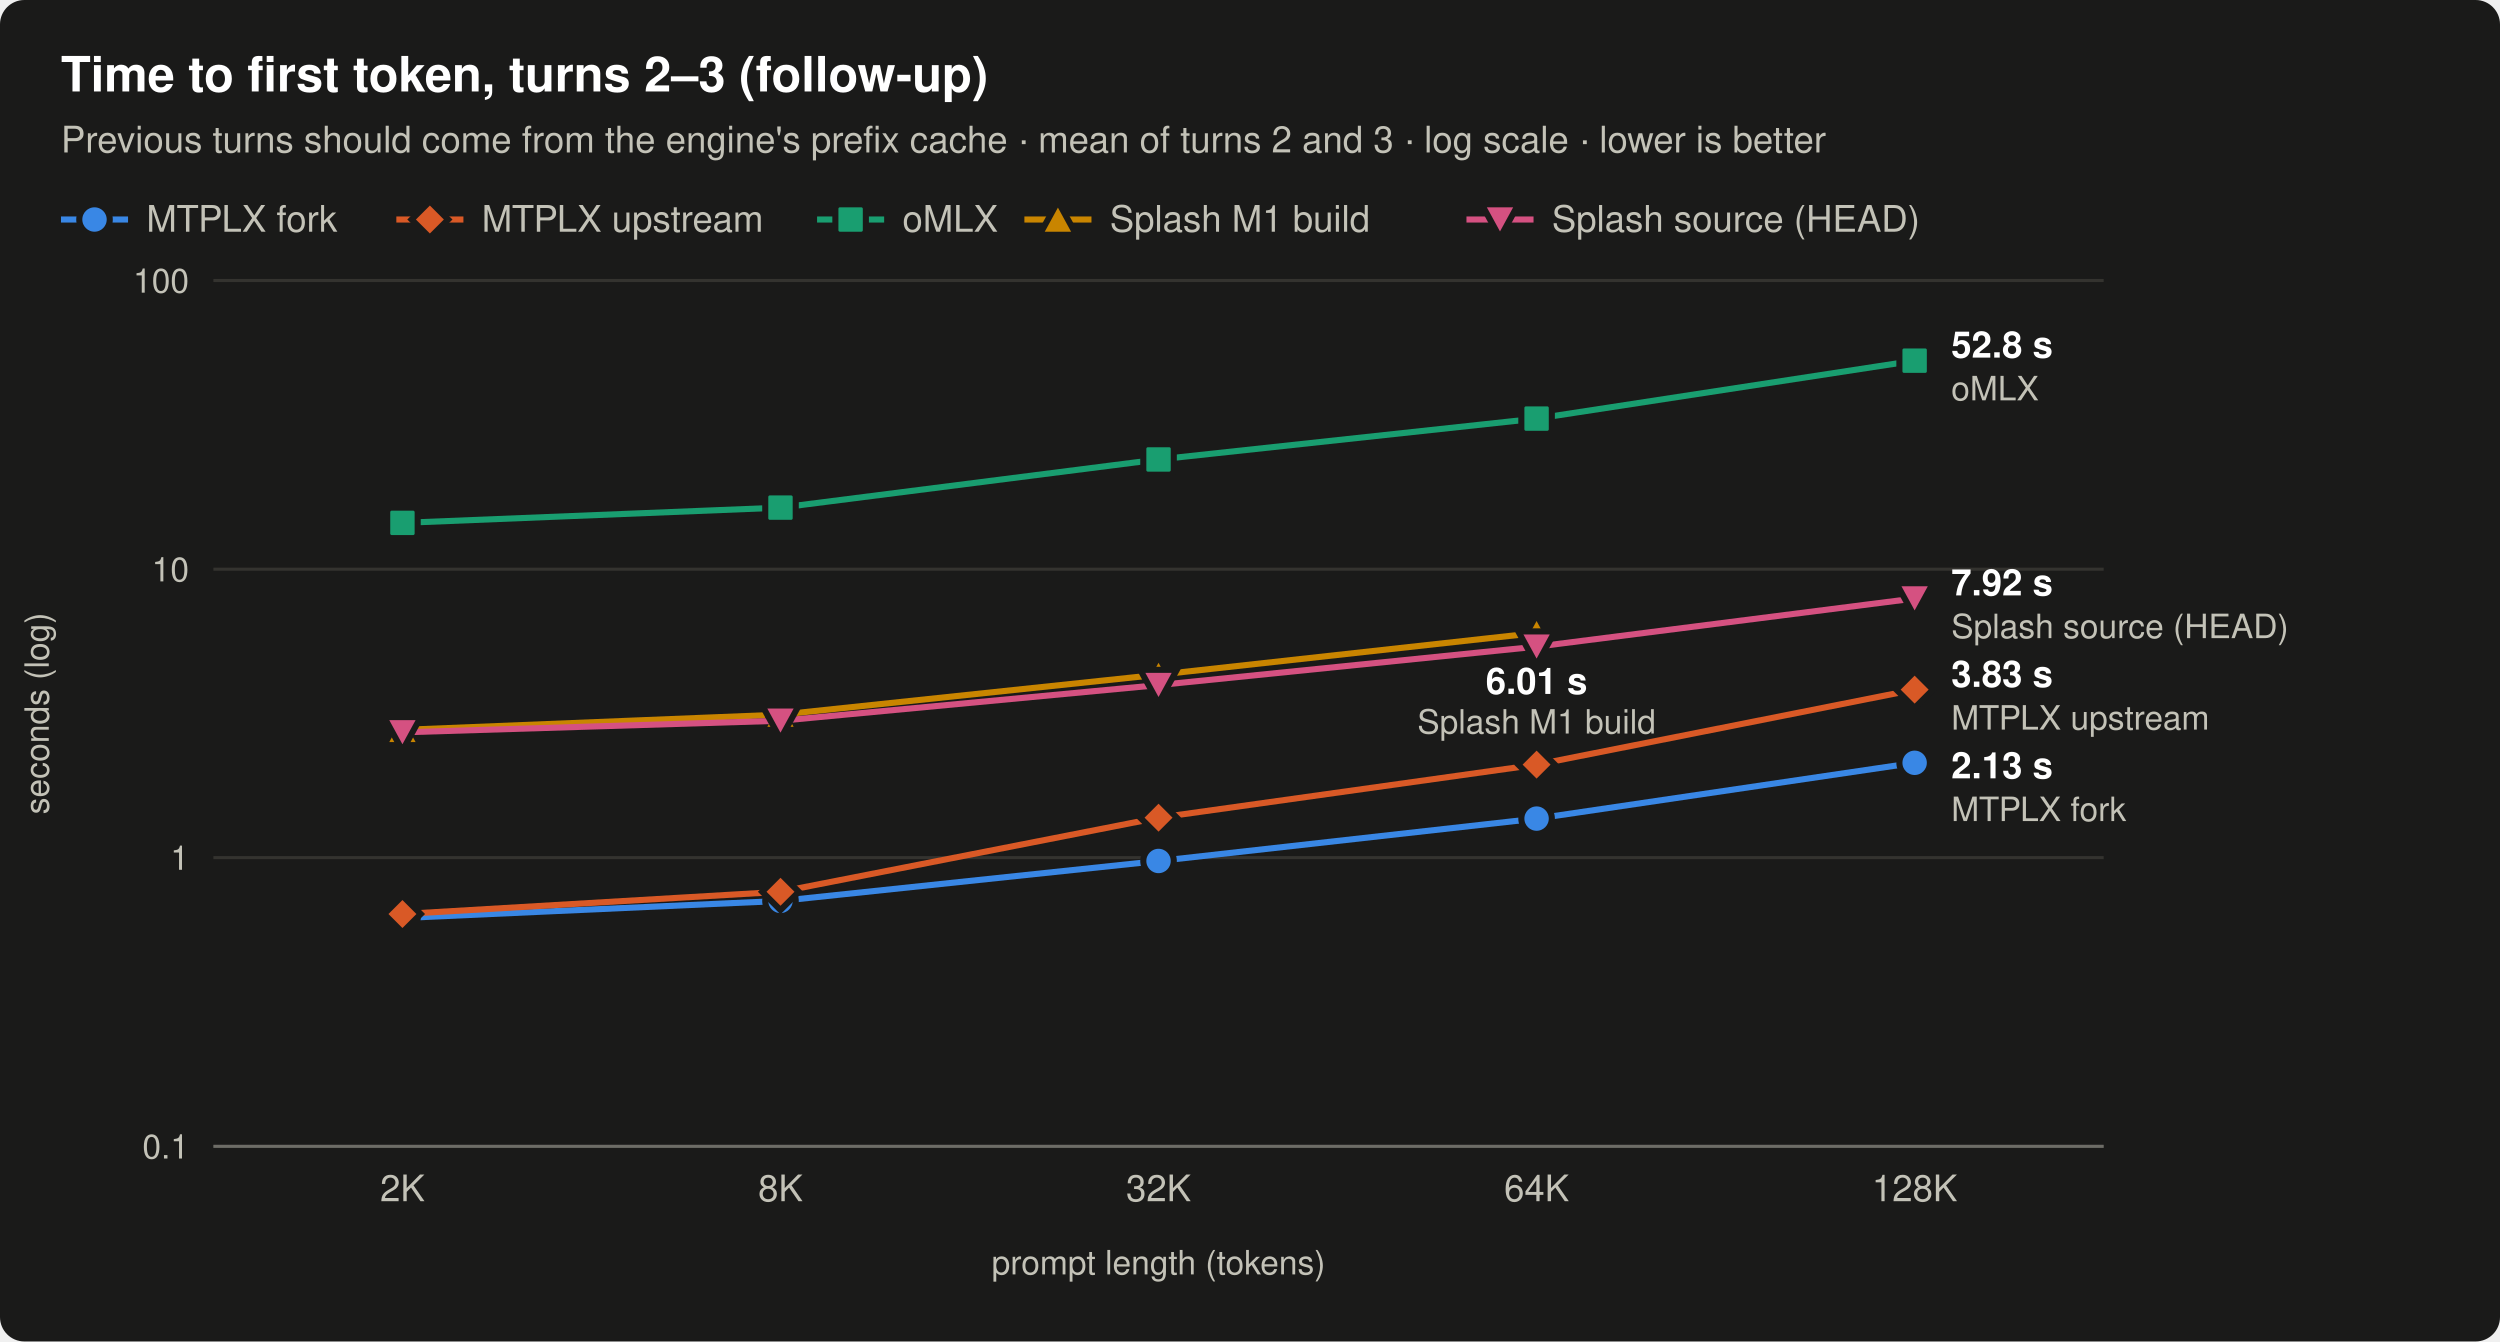
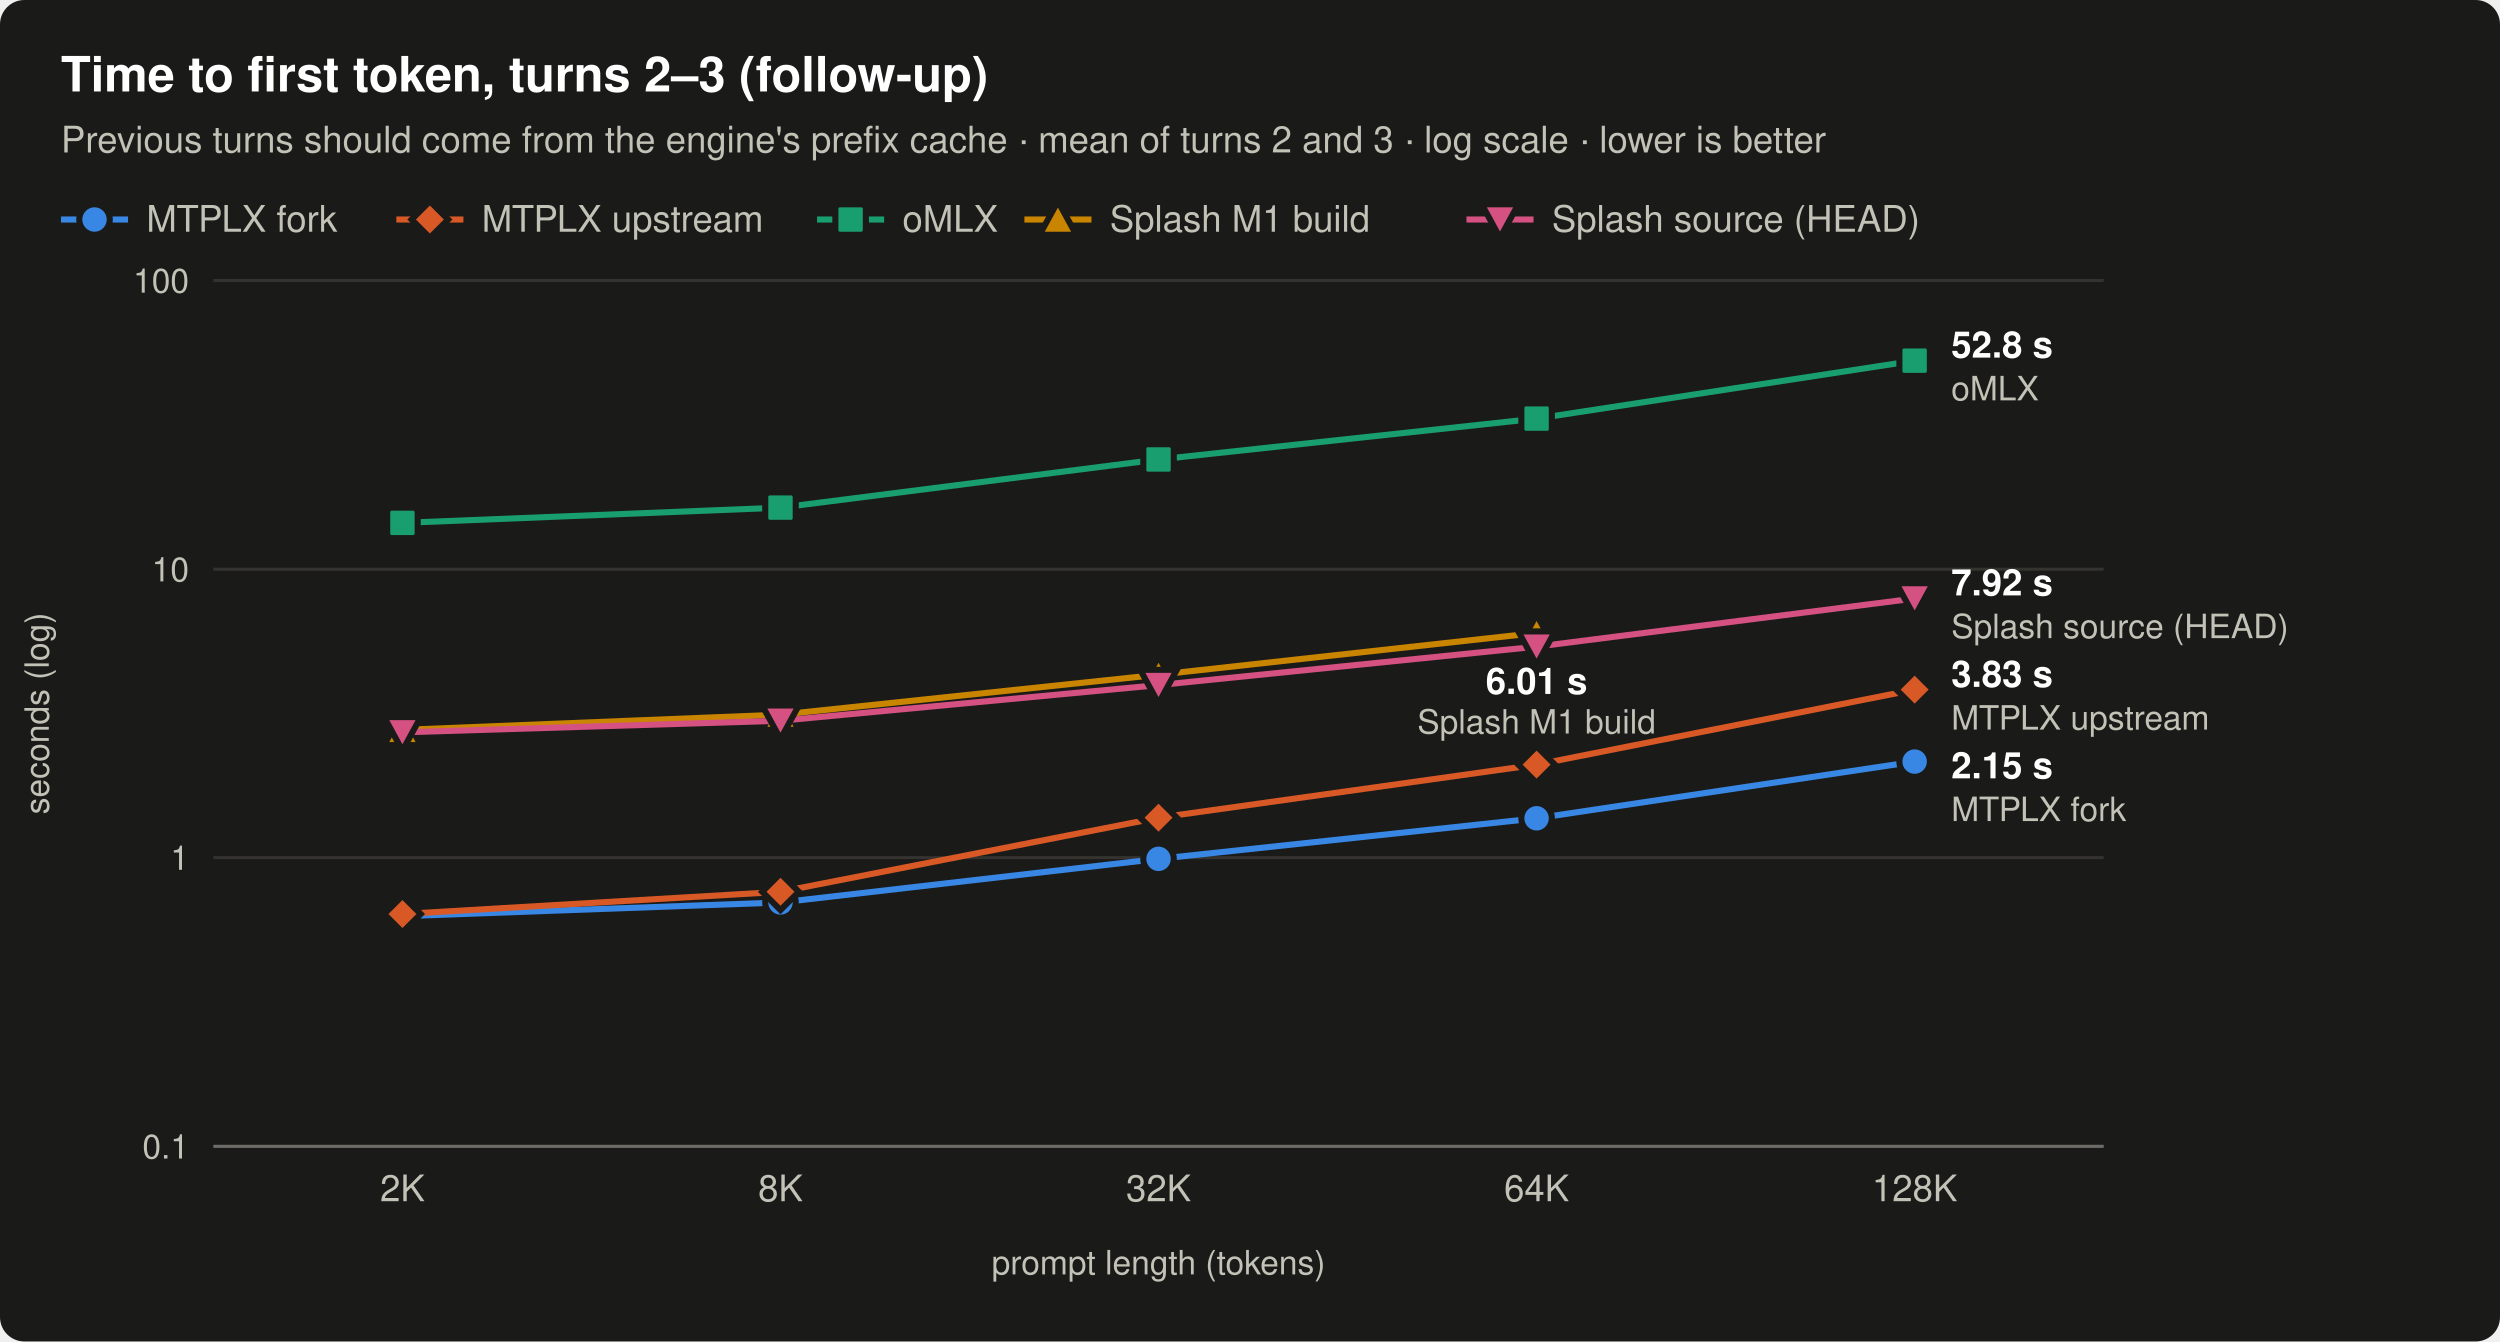
<svg xmlns="http://www.w3.org/2000/svg" viewBox="0 0 820 440" width="820" height="440" role="img" aria-label="Time to first token, turns 2–3 (follow-up)" font-family="-apple-system,BlinkMacSystemFont,Segoe UI,Helvetica,Arial,sans-serif">
  <rect width="820" height="440" rx="8" fill="#1a1a19" />
  <text x="20" y="30" fill="#ffffff" font-size="16" font-weight="600">Time to first token, turns 2–3 (follow-up)</text>
  <text x="20" y="50" fill="#c3c2b7" font-size="12">Previous turns should come from the engine's prefix cache · mean of turns 2 and 3 · log scale · lower is better</text>
  <line x1="20" x2="42" y1="72" y2="72" stroke="#3987e5" stroke-width="2" />
  <circle cx="31" cy="72" r="5" fill="#3987e5" stroke="#1a1a19" stroke-width="2" />
  <text x="48" y="76" fill="#c3c2b7" font-size="12">MTPLX fork</text>
  <line x1="130" x2="152" y1="72" y2="72" stroke="#d95926" stroke-width="2" />
  <path d="M141 66L147 72L141 78L135 72Z" fill="#d95926" stroke="#1a1a19" stroke-width="2" />
  <text x="158" y="76" fill="#c3c2b7" font-size="12">MTPLX upstream</text>
  <line x1="268" x2="290" y1="72" y2="72" stroke="#199e70" stroke-width="2" />
  <rect x="274" y="67" width="10" height="10" rx="1.5" fill="#199e70" stroke="#1a1a19" stroke-width="2" />
  <text x="296" y="76" fill="#c3c2b7" font-size="12">oMLX</text>
  <line x1="336" x2="358" y1="72" y2="72" stroke="#c98500" stroke-width="2" />
  <path d="M347 66L353 77L341 77Z" fill="#c98500" stroke="#1a1a19" stroke-width="2" />
  <text x="364" y="76" fill="#c3c2b7" font-size="12">Splash M1 build</text>
  <line x1="481" x2="503" y1="72" y2="72" stroke="#d55181" stroke-width="2" />
  <path d="M492 78L498 67L486 67Z" fill="#d55181" stroke="#1a1a19" stroke-width="2" />
  <text x="509" y="76" fill="#c3c2b7" font-size="12">Splash source (HEAD)</text>
  <line x1="70" x2="690" y1="376.0" y2="376.0" stroke="#34332f" />
  <text x="62" y="380.0" fill="#c3c2b7" font-size="11" text-anchor="end">0.1</text>
  <line x1="70" x2="690" y1="281.3" y2="281.3" stroke="#34332f" />
  <text x="62" y="285.3" fill="#c3c2b7" font-size="11" text-anchor="end">1</text>
  <line x1="70" x2="690" y1="186.7" y2="186.7" stroke="#34332f" />
  <text x="62" y="190.7" fill="#c3c2b7" font-size="11" text-anchor="end">10</text>
  <line x1="70" x2="690" y1="92.0" y2="92.0" stroke="#34332f" />
  <text x="62" y="96.0" fill="#c3c2b7" font-size="11" text-anchor="end">100</text>
  <line x1="70" x2="690" y1="376" y2="376" stroke="#6d6c66" />
  <text x="132.0" y="394" fill="#c3c2b7" font-size="12" text-anchor="middle">2K</text>
  <text x="256.0" y="394" fill="#c3c2b7" font-size="12" text-anchor="middle">8K</text>
  <text x="380.0" y="394" fill="#c3c2b7" font-size="12" text-anchor="middle">32K</text>
  <text x="504.0" y="394" fill="#c3c2b7" font-size="12" text-anchor="middle">64K</text>
  <text x="628.0" y="394" fill="#c3c2b7" font-size="12" text-anchor="middle">128K</text>
  <text x="380.0" y="418" fill="#c3c2b7" font-size="11" text-anchor="middle">prompt length (tokens)</text>
  <text x="16" y="234.0" fill="#c3c2b7" font-size="11" text-anchor="middle" transform="rotate(-90 16 234.0)">seconds (log)</text>
-   <polyline points="132.0,301.1 256.0,295.5 380.0,282.4 504.0,268.5 628.0,250.2" fill="none" stroke="#3987e5" stroke-width="2" stroke-linejoin="round" />
-   <circle cx="132.0" cy="301.1" r="5" fill="#3987e5" stroke="#1a1a19" stroke-width="2" />
-   <circle cx="256.0" cy="295.5" r="5" fill="#3987e5" stroke="#1a1a19" stroke-width="2" />
-   <circle cx="380.0" cy="282.4" r="5" fill="#3987e5" stroke="#1a1a19" stroke-width="2" />
-   <circle cx="504.0" cy="268.5" r="5" fill="#3987e5" stroke="#1a1a19" stroke-width="2" />
-   <circle cx="628.0" cy="250.2" r="5" fill="#3987e5" stroke="#1a1a19" stroke-width="2" />
+   <polyline points="132.0,300.5 256.0,296.0 380.0,281.7 504.0,268.4 628.0,249.8" fill="none" stroke="#3987e5" stroke-width="2" stroke-linejoin="round" />
+   <circle cx="132.0" cy="300.5" r="5" fill="#3987e5" stroke="#1a1a19" stroke-width="2" />
+   <circle cx="256.0" cy="296.0" r="5" fill="#3987e5" stroke="#1a1a19" stroke-width="2" />
+   <circle cx="380.0" cy="281.7" r="5" fill="#3987e5" stroke="#1a1a19" stroke-width="2" />
+   <circle cx="504.0" cy="268.4" r="5" fill="#3987e5" stroke="#1a1a19" stroke-width="2" />
+   <circle cx="628.0" cy="249.8" r="5" fill="#3987e5" stroke="#1a1a19" stroke-width="2" />
  <polyline points="132.0,299.8 256.0,292.5 380.0,268.2 504.0,250.8 628.0,226.2" fill="none" stroke="#d95926" stroke-width="2" stroke-linejoin="round" />
  <path d="M132.0 293.8L138.0 299.8L132.0 305.8L126.0 299.8Z" fill="#d95926" stroke="#1a1a19" stroke-width="2" />
  <path d="M256.0 286.5L262.0 292.5L256.0 298.5L250.0 292.5Z" fill="#d95926" stroke="#1a1a19" stroke-width="2" />
  <path d="M380.0 262.2L386.0 268.2L380.0 274.2L374.0 268.2Z" fill="#d95926" stroke="#1a1a19" stroke-width="2" />
  <path d="M504.0 244.8L510.0 250.8L504.0 256.8L498.0 250.8Z" fill="#d95926" stroke="#1a1a19" stroke-width="2" />
  <path d="M628.0 220.2L634.0 226.2L628.0 232.2L622.0 226.2Z" fill="#d95926" stroke="#1a1a19" stroke-width="2" />
  <polyline points="132.0,171.5 256.0,166.5 380.0,150.7 504.0,137.3 628.0,118.3" fill="none" stroke="#199e70" stroke-width="2" stroke-linejoin="round" />
  <rect x="127.0" y="166.5" width="10" height="10" rx="1.5" fill="#199e70" stroke="#1a1a19" stroke-width="2" />
  <rect x="251.0" y="161.5" width="10" height="10" rx="1.5" fill="#199e70" stroke="#1a1a19" stroke-width="2" />
  <rect x="375.0" y="145.7" width="10" height="10" rx="1.5" fill="#199e70" stroke="#1a1a19" stroke-width="2" />
  <rect x="499.0" y="132.3" width="10" height="10" rx="1.5" fill="#199e70" stroke="#1a1a19" stroke-width="2" />
  <rect x="623.0" y="113.3" width="10" height="10" rx="1.5" fill="#199e70" stroke="#1a1a19" stroke-width="2" />
  <polyline points="132.0,239.4 256.0,234.4 380.0,221.3 504.0,207.6" fill="none" stroke="#c98500" stroke-width="2" stroke-linejoin="round" />
  <path d="M132.0 233.4L138.0 244.4L126.0 244.4Z" fill="#c98500" stroke="#1a1a19" stroke-width="2" />
  <path d="M256.0 228.4L262.0 239.4L250.0 239.4Z" fill="#c98500" stroke="#1a1a19" stroke-width="2" />
  <path d="M380.0 215.3L386.0 226.3L374.0 226.3Z" fill="#c98500" stroke="#1a1a19" stroke-width="2" />
  <path d="M504.0 201.6L510.0 212.6L498.0 212.6Z" fill="#c98500" stroke="#1a1a19" stroke-width="2" />
  <text x="504.0" y="227.6" fill="#ffffff" font-size="12" font-weight="600" text-anchor="middle">6.01 s</text>
  <text x="504.0" y="240.6" fill="#c3c2b7" font-size="11" text-anchor="middle">Splash M1 build</text>
  <polyline points="132.0,240.2 256.0,236.4 380.0,224.7 504.0,212.1 628.0,196.3" fill="none" stroke="#d55181" stroke-width="2" stroke-linejoin="round" />
  <path d="M132.0 246.2L138.0 235.2L126.0 235.2Z" fill="#d55181" stroke="#1a1a19" stroke-width="2" />
  <path d="M256.0 242.4L262.0 231.4L250.0 231.4Z" fill="#d55181" stroke="#1a1a19" stroke-width="2" />
  <path d="M380.0 230.7L386.0 219.7L374.0 219.7Z" fill="#d55181" stroke="#1a1a19" stroke-width="2" />
  <path d="M504.0 218.1L510.0 207.1L498.0 207.1Z" fill="#d55181" stroke="#1a1a19" stroke-width="2" />
  <path d="M628.0 202.3L634.0 191.3L622.0 191.3Z" fill="#d55181" stroke="#1a1a19" stroke-width="2" />
  <text x="640.0" y="117.3" fill="#ffffff" font-size="12" font-weight="600">52.8 s</text>
  <text x="640.0" y="131.3" fill="#c3c2b7" font-size="11">oMLX</text>
  <text x="640.0" y="195.3" fill="#ffffff" font-size="12" font-weight="600">7.92 s</text>
  <text x="640.0" y="209.3" fill="#c3c2b7" font-size="11">Splash source (HEAD)</text>
  <text x="640.0" y="225.3" fill="#ffffff" font-size="12" font-weight="600">3.83 s</text>
  <text x="640.0" y="239.3" fill="#c3c2b7" font-size="11">MTPLX upstream</text>
-   <text x="640.0" y="255.3" fill="#ffffff" font-size="12" font-weight="600">2.13 s</text>
+   <text x="640.0" y="255.3" fill="#ffffff" font-size="12" font-weight="600">2.15 s</text>
  <text x="640.0" y="269.3" fill="#c3c2b7" font-size="11">MTPLX fork</text>
</svg>
